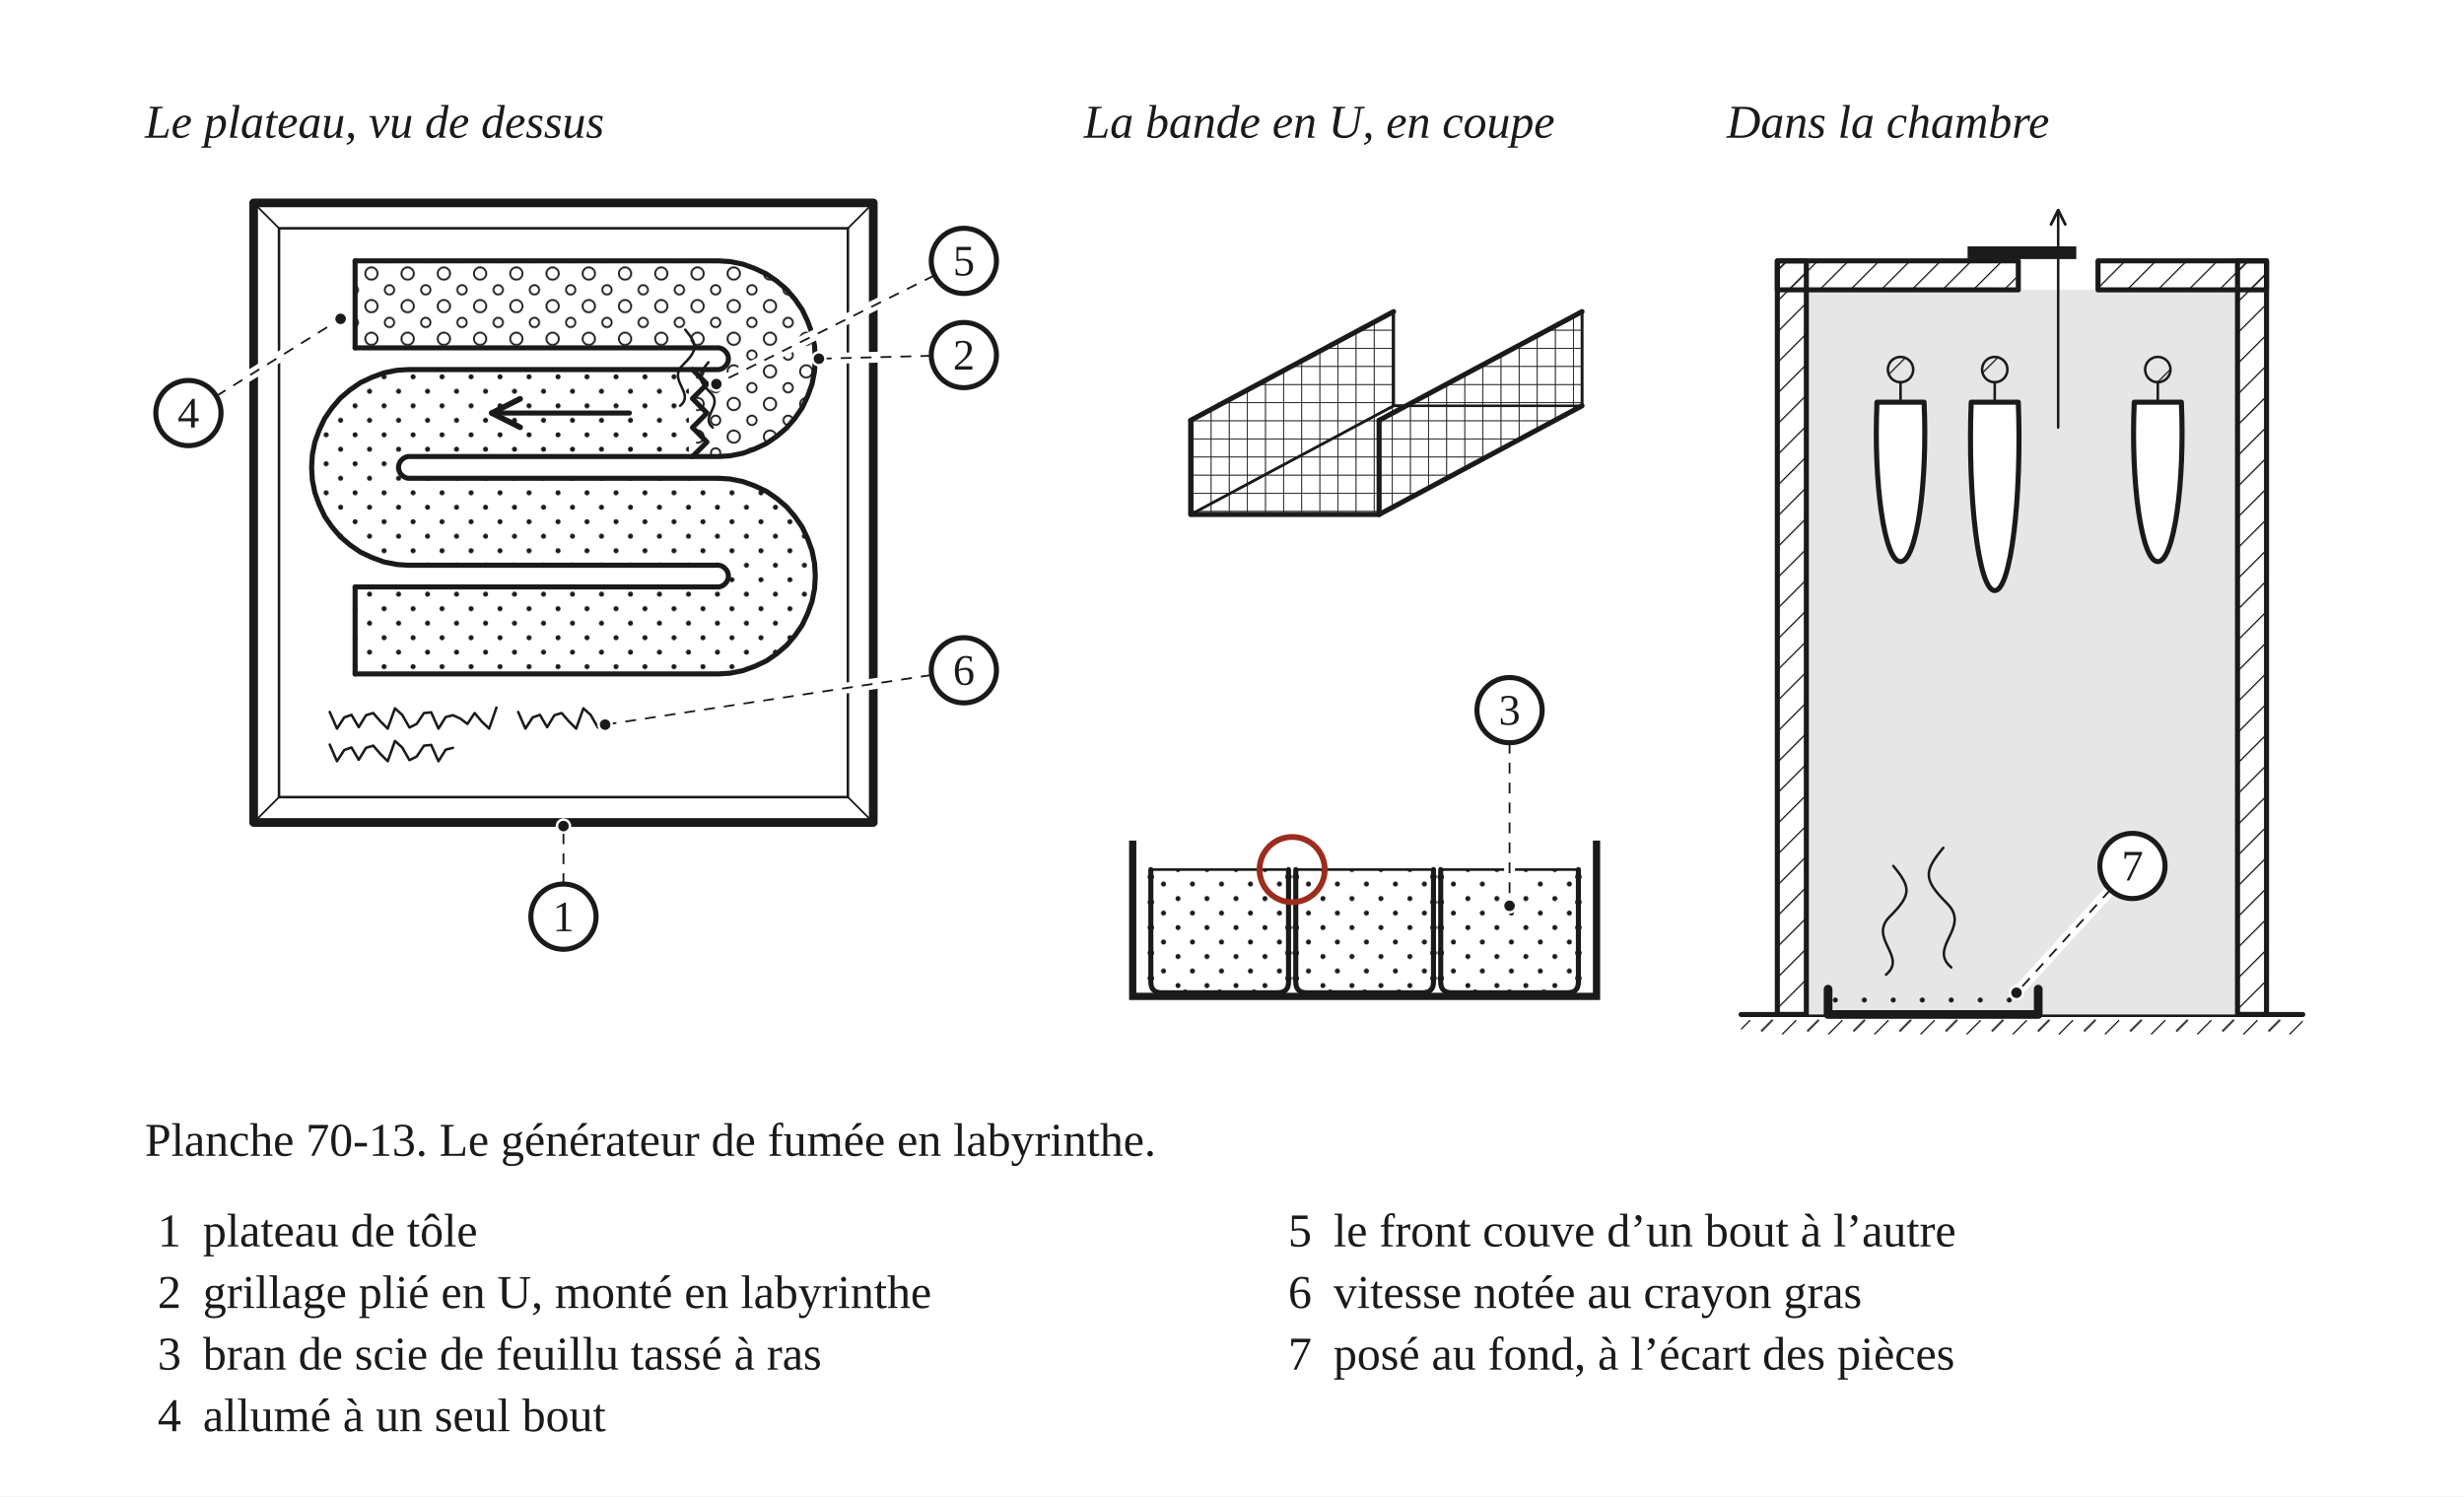
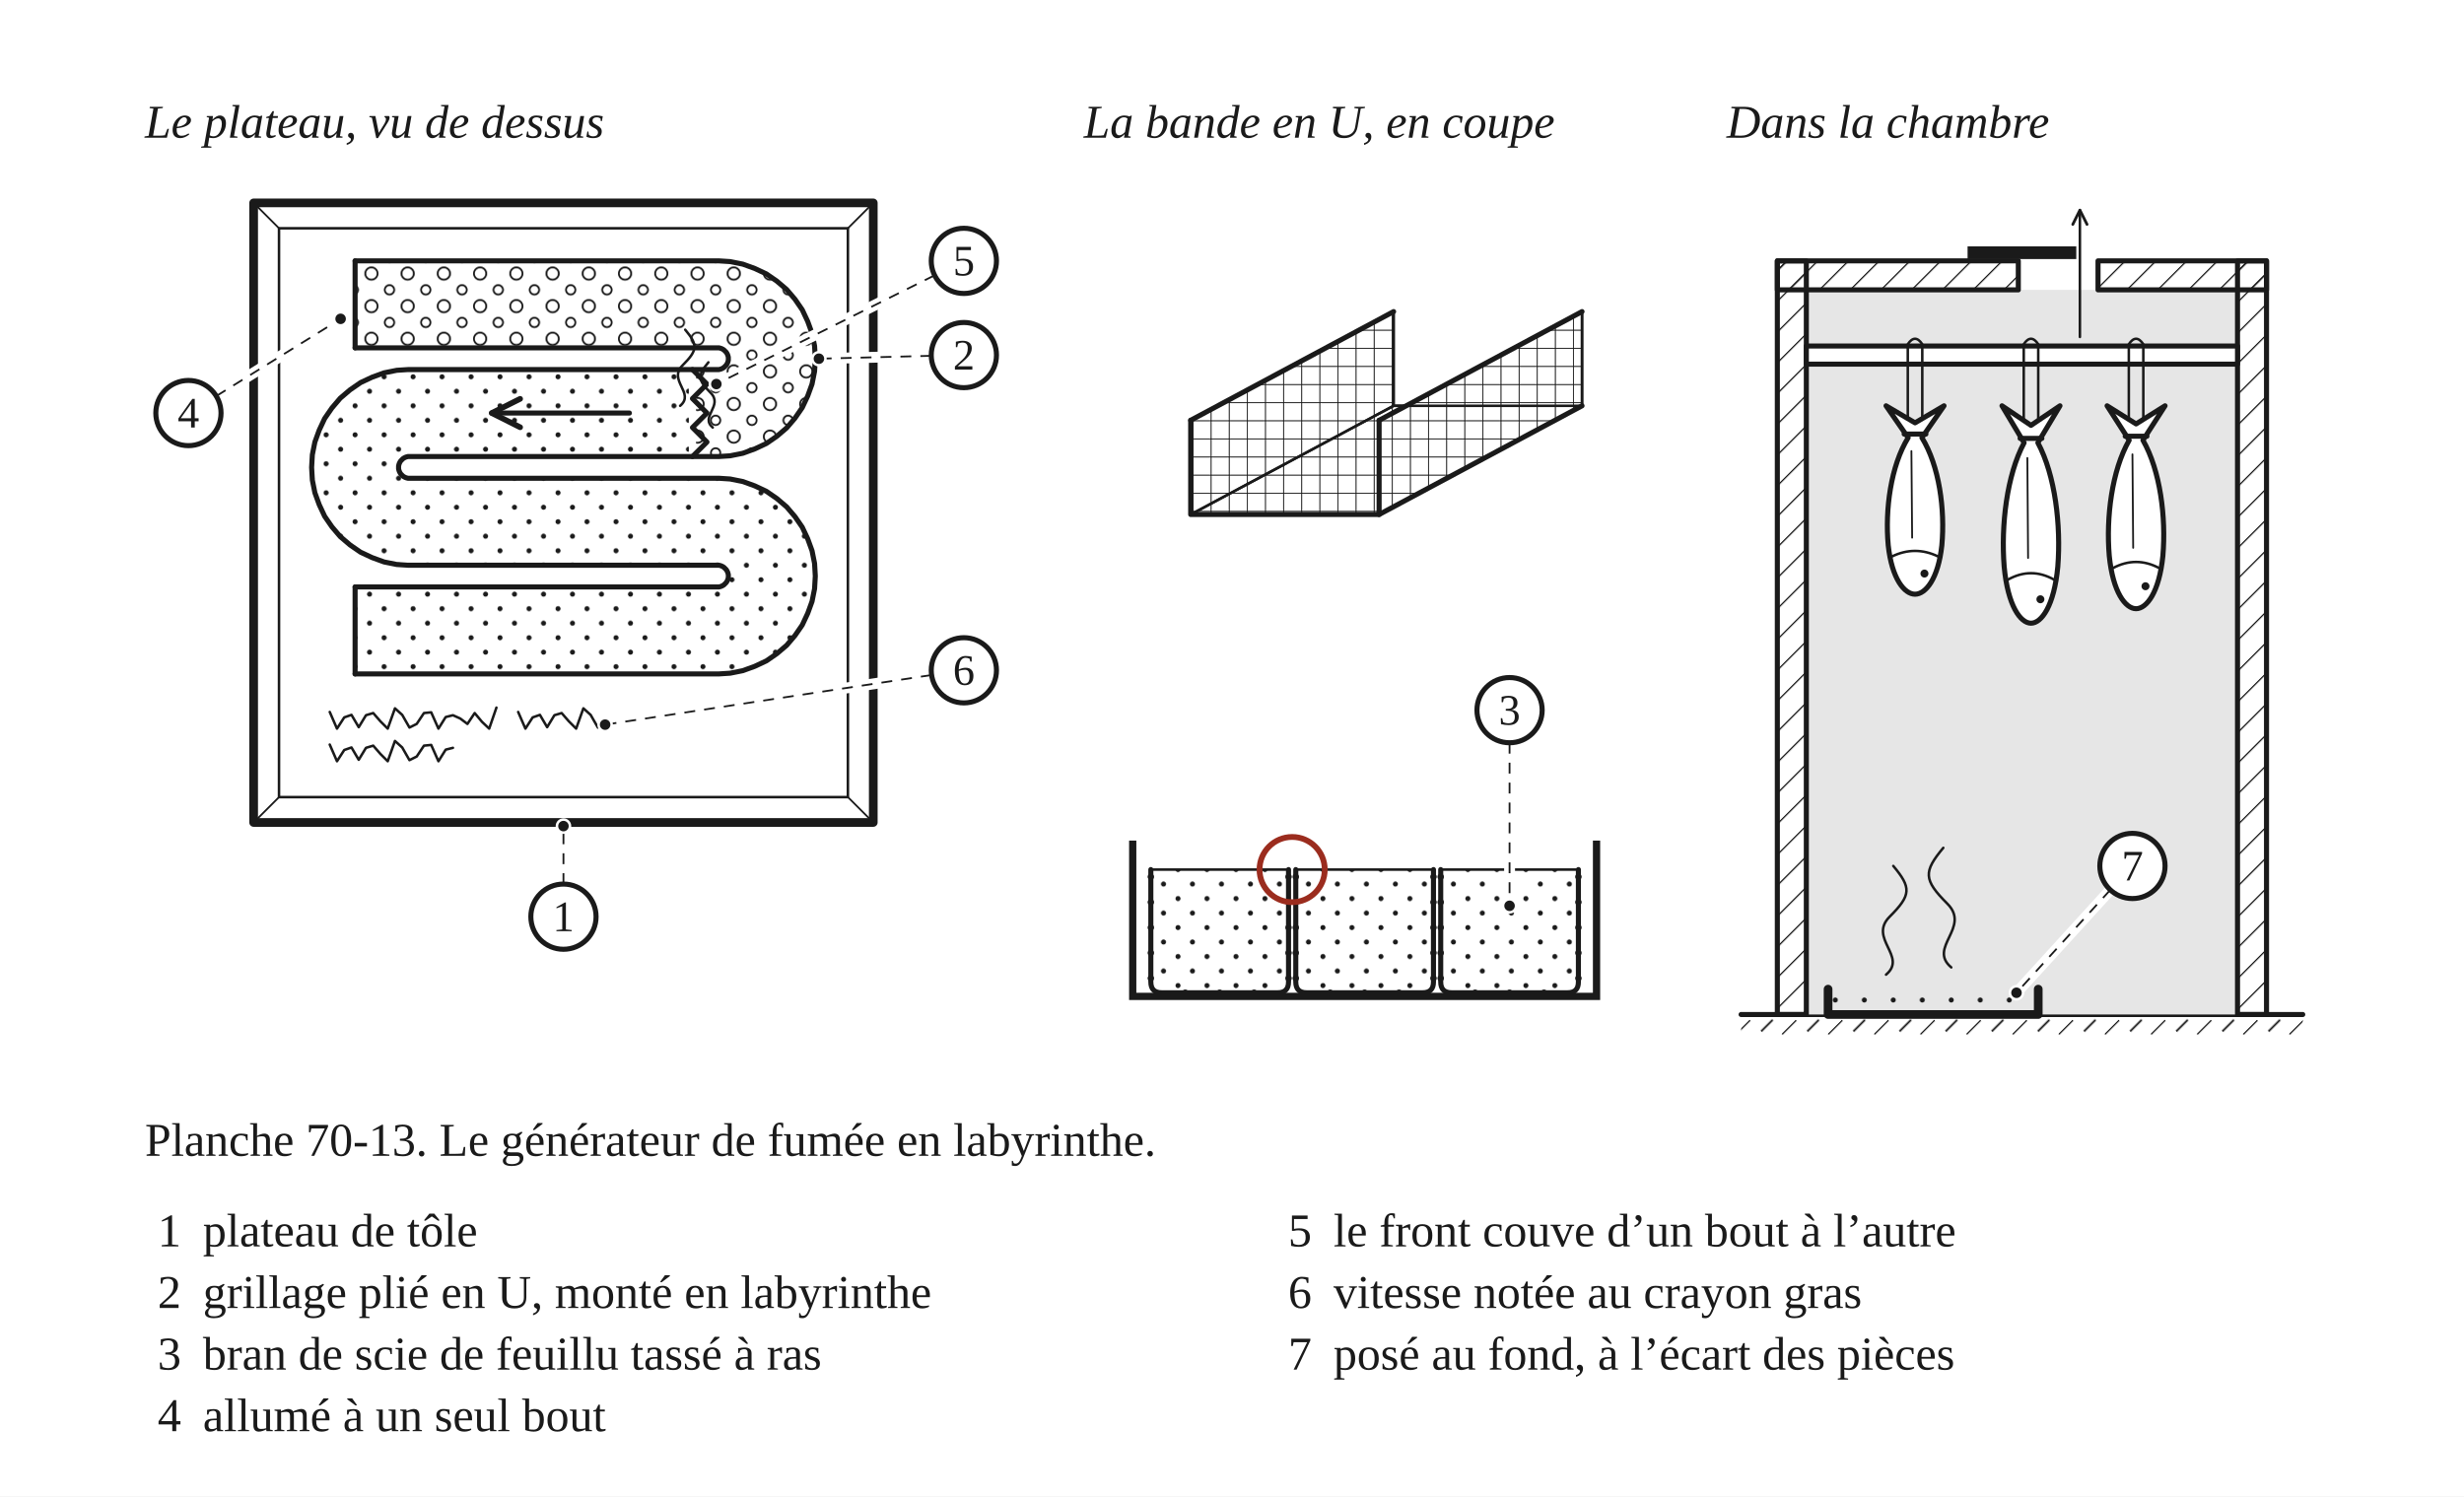
<svg xmlns="http://www.w3.org/2000/svg" width="680" height="413" viewBox="0 0 680 413" role="img">
  <defs>
    <pattern id="h-bois" width="6" height="6" patternUnits="userSpaceOnUse" patternTransform="rotate(45)">
      <line x1="0" y1="0" x2="0" y2="6" stroke="#1A1A1A" stroke-width="0.7" />
    </pattern>
    <pattern id="h-terre" width="9" height="9" patternUnits="userSpaceOnUse" patternTransform="rotate(45)">
      <line x1="0" y1="0" x2="0" y2="5.5" stroke="#1A1A1A" stroke-width="0.7" />
      <line x1="4.5" y1="4.5" x2="4.5" y2="9" stroke="#1A1A1A" stroke-width="0.5" />
    </pattern>
    <pattern id="h-gravier" width="10" height="9" patternUnits="userSpaceOnUse">
      <circle cx="2.5" cy="2.5" r="1.7" fill="none" stroke="#1A1A1A" stroke-width="0.5" />
      <circle cx="7.5" cy="7" r="1.3" fill="none" stroke="#1A1A1A" stroke-width="0.5" />
    </pattern>
    <pattern id="h-neige" width="8" height="8" patternUnits="userSpaceOnUse">
      <circle cx="2" cy="2" r="0.7" fill="#1A1A1A" stroke="none" />
      <circle cx="6" cy="6" r="0.7" fill="#1A1A1A" stroke="none" />
    </pattern>
    <pattern id="h-grillage" width="5" height="5" patternUnits="userSpaceOnUse">
      <line x1="0" y1="0" x2="5" y2="0" stroke="#1A1A1A" stroke-width="0.5" />
      <line x1="0" y1="0" x2="0" y2="5" stroke="#1A1A1A" stroke-width="0.5" />
    </pattern>
    <marker id="fl" viewBox="0 0 10 10" refX="9" refY="5" markerWidth="7" markerHeight="7" orient="auto-start-reverse">
      <path d="M1 1 L9 5 L1 9" fill="none" stroke="#1A1A1A" stroke-width="1.6" stroke-linecap="round" stroke-linejoin="round" />
    </marker>
  </defs>
  <rect x="0" y="0" width="680" height="413" fill="#FFFFFF" />
  <text x="40" y="38" font-family="Georgia, 'Times New Roman', serif" font-size="13" font-style="italic" fill="#1A1A1A">Le plateau, vu de dessus</text>
  <g transform="translate(40 46)" data-vue="plan">
    <rect x="30" y="10" width="171" height="171" fill="#FFFFFF" stroke="#1A1A1A" stroke-width="2.4" stroke-linejoin="round" stroke-linecap="round" />
    <rect x="37" y="17" width="157" height="157" fill="none" stroke="#1A1A1A" stroke-width="0.7" stroke-linejoin="round" stroke-linecap="round" />
    <path d="M30 10 L37 17" fill="none" stroke="#1A1A1A" stroke-width="0.5" stroke-linejoin="round" stroke-linecap="round" />
    <path d="M201 10 L194 17" fill="none" stroke="#1A1A1A" stroke-width="0.5" stroke-linejoin="round" stroke-linecap="round" />
    <path d="M30 181 L37 174" fill="none" stroke="#1A1A1A" stroke-width="0.5" stroke-linejoin="round" stroke-linecap="round" />
    <path d="M201 181 L194 174" fill="none" stroke="#1A1A1A" stroke-width="0.5" stroke-linejoin="round" stroke-linecap="round" />
    <path d="M150.1 56 L148.1 56 L146.1 56 L144.2 56 L142.2 56 L140.2 56 L138.2 56 L136.3 56 L134.3 56 L132.3 56 L130.3 56 L128.3 56 L126.4 56 L124.4 56 L122.4 56 L120.4 56 L118.5 56 L116.5 56 L114.5 56 L112.5 56 L110.6 56 L108.6 56 L106.6 56 L104.6 56 L102.7 56 L100.7 56 L98.7 56 L96.7 56 L94.7 56 L92.8 56 L90.8 56 L88.8 56 L86.8 56 L84.9 56 L82.9 56 L80.9 56 L78.9 56 L77 56 L75 56 L72.6 56 L69.5 56.2 L66 56.9 L62.7 58.1 L59.5 59.6 L56.6 61.6 L53.9 63.9 L51.6 66.6 L49.6 69.5 L48.1 72.7 L46.9 76 L46.2 79.5 L46 83 L46.2 86.5 L46.9 90 L48.1 93.3 L49.6 96.5 L51.6 99.4 L53.9 102.1 L56.6 104.4 L59.5 106.4 L62.7 107.9 L66 109.1 L69.5 109.8 L72.6 110 L75 110 L77 110 L78.9 110 L80.9 110 L82.9 110 L84.9 110 L86.8 110 L88.8 110 L90.8 110 L92.8 110 L94.7 110 L96.7 110 L98.7 110 L100.7 110 L102.7 110 L104.6 110 L106.6 110 L108.6 110 L110.6 110 L112.5 110 L114.5 110 L116.5 110 L118.5 110 L120.4 110 L122.4 110 L124.4 110 L126.4 110 L128.3 110 L130.3 110 L132.3 110 L134.3 110 L136.3 110 L138.2 110 L140.2 110 L142.2 110 L144.2 110 L146.1 110 L148.1 110 L150.1 110 L152.1 110 L154 110 L156 110 L157.6 110 L158.4 110 L158.8 110.1 L159.1 110.2 L159.5 110.4 L159.8 110.6 L160.1 110.9 L160.4 111.2 L160.6 111.5 L160.8 111.9 L160.9 112.2 L161 112.6 L161 113 L161 113.4 L160.9 113.8 L160.8 114.1 L160.6 114.5 L160.4 114.8 L160.1 115.1 L159.8 115.4 L159.5 115.6 L159.1 115.8 L158.8 115.9 L158.4 116 L157.6 116 L156 116 L154 116 L152 116 L150 116 L148 116 L146 116 L144 116 L142 116 L140 116 L138 116 L136 116 L134 116 L132 116 L130 116 L128 116 L126 116 L124 116 L122 116 L120 116 L118 116 L116 116 L114 116 L112 116 L110 116 L108 116 L106 116 L104 116 L102 116 L100 116 L98 116 L96 116 L94 116 L92 116 L90 116 L88 116 L86 116 L84 116 L82 116 L80 116 L78 116 L76 116 L74 116 L72 116 L70 116 L68 116 L66 116 L64 116 L62 116 L60 116 L58 116 L58 140 L60 140 L62 140 L64 140 L66 140 L68 140 L70 140 L72 140 L74 140 L76 140 L78 140 L80 140 L82 140 L84 140 L86 140 L88 140 L90 140 L92 140 L94 140 L96 140 L98 140 L100 140 L102 140 L104 140 L106 140 L108 140 L110 140 L112 140 L114 140 L116 140 L118 140 L120 140 L122 140 L124 140 L126 140 L128 140 L130 140 L132 140 L134 140 L136 140 L138 140 L140 140 L142 140 L144 140 L146 140 L148 140 L150 140 L152 140 L154 140 L156 140 L158.4 140 L161.5 139.8 L165 139.1 L168.3 137.9 L171.5 136.4 L174.4 134.4 L177.1 132.1 L179.4 129.4 L181.4 126.5 L182.9 123.3 L184.1 120 L184.8 116.5 L185 113 L184.8 109.5 L184.1 106 L182.9 102.7 L181.4 99.5 L179.4 96.6 L177.1 93.9 L174.4 91.6 L171.5 89.6 L168.3 88.1 L165 86.9 L161.5 86.2 L158.4 86 L156 86 L154 86 L152.1 86 L150.1 86 L148.1 86 L146.1 86 L144.2 86 L142.2 86 L140.2 86 L138.2 86 L136.3 86 L134.3 86 L132.3 86 L130.3 86 L128.3 86 L126.4 86 L124.4 86 L122.4 86 L120.4 86 L118.5 86 L116.5 86 L114.5 86 L112.5 86 L110.6 86 L108.6 86 L106.6 86 L104.6 86 L102.7 86 L100.7 86 L98.7 86 L96.7 86 L94.7 86 L92.8 86 L90.8 86 L88.8 86 L86.8 86 L84.9 86 L82.9 86 L80.9 86 L78.9 86 L77 86 L75 86 L73.4 86 L72.6 86 L72.2 85.9 L71.9 85.8 L71.5 85.6 L71.2 85.4 L70.9 85.1 L70.6 84.8 L70.4 84.5 L70.2 84.1 L70.1 83.8 L70 83.4 L70 83 L70 82.6 L70.1 82.2 L70.2 81.9 L70.4 81.5 L70.6 81.2 L70.9 80.9 L71.2 80.6 L71.5 80.4 L71.9 80.2 L72.2 80.1 L72.6 80 L73.4 80 L75 80 L77 80 L78.9 80 L80.9 80 L82.9 80 L84.9 80 L86.8 80 L88.8 80 L90.8 80 L92.8 80 L94.7 80 L96.7 80 L98.7 80 L100.7 80 L102.7 80 L104.6 80 L106.6 80 L108.6 80 L110.6 80 L112.5 80 L114.5 80 L116.5 80 L118.5 80 L120.4 80 L122.4 80 L124.4 80 L126.4 80 L128.3 80 L130.3 80 L132.3 80 L134.3 80 L136.3 80 L138.2 80 L140.2 80 L142.2 80 L144.2 80 L146.1 80 L148.1 80 L150.1 80 Z" fill="#FFFFFF" stroke="none" />
    <path d="M150.1 56 L148.1 56 L146.1 56 L144.2 56 L142.2 56 L140.2 56 L138.2 56 L136.3 56 L134.3 56 L132.3 56 L130.3 56 L128.3 56 L126.4 56 L124.4 56 L122.4 56 L120.4 56 L118.5 56 L116.5 56 L114.5 56 L112.5 56 L110.6 56 L108.6 56 L106.6 56 L104.6 56 L102.7 56 L100.7 56 L98.7 56 L96.7 56 L94.7 56 L92.8 56 L90.8 56 L88.8 56 L86.8 56 L84.9 56 L82.9 56 L80.9 56 L78.9 56 L77 56 L75 56 L72.6 56 L69.5 56.2 L66 56.9 L62.7 58.1 L59.5 59.6 L56.6 61.6 L53.9 63.9 L51.6 66.6 L49.6 69.5 L48.1 72.7 L46.9 76 L46.2 79.5 L46 83 L46.2 86.5 L46.9 90 L48.1 93.3 L49.6 96.5 L51.6 99.4 L53.9 102.1 L56.6 104.4 L59.5 106.4 L62.7 107.9 L66 109.1 L69.5 109.8 L72.6 110 L75 110 L77 110 L78.9 110 L80.9 110 L82.9 110 L84.9 110 L86.8 110 L88.8 110 L90.8 110 L92.8 110 L94.7 110 L96.7 110 L98.7 110 L100.7 110 L102.7 110 L104.6 110 L106.6 110 L108.6 110 L110.6 110 L112.5 110 L114.5 110 L116.5 110 L118.5 110 L120.4 110 L122.4 110 L124.4 110 L126.4 110 L128.3 110 L130.3 110 L132.3 110 L134.3 110 L136.3 110 L138.2 110 L140.2 110 L142.2 110 L144.2 110 L146.1 110 L148.1 110 L150.1 110 L152.1 110 L154 110 L156 110 L157.6 110 L158.4 110 L158.8 110.1 L159.1 110.2 L159.5 110.4 L159.8 110.6 L160.1 110.9 L160.4 111.2 L160.6 111.5 L160.8 111.9 L160.9 112.2 L161 112.6 L161 113 L161 113.4 L160.9 113.8 L160.8 114.1 L160.6 114.5 L160.4 114.8 L160.1 115.1 L159.8 115.4 L159.5 115.6 L159.1 115.8 L158.8 115.9 L158.4 116 L157.6 116 L156 116 L154 116 L152 116 L150 116 L148 116 L146 116 L144 116 L142 116 L140 116 L138 116 L136 116 L134 116 L132 116 L130 116 L128 116 L126 116 L124 116 L122 116 L120 116 L118 116 L116 116 L114 116 L112 116 L110 116 L108 116 L106 116 L104 116 L102 116 L100 116 L98 116 L96 116 L94 116 L92 116 L90 116 L88 116 L86 116 L84 116 L82 116 L80 116 L78 116 L76 116 L74 116 L72 116 L70 116 L68 116 L66 116 L64 116 L62 116 L60 116 L58 116 L58 140 L60 140 L62 140 L64 140 L66 140 L68 140 L70 140 L72 140 L74 140 L76 140 L78 140 L80 140 L82 140 L84 140 L86 140 L88 140 L90 140 L92 140 L94 140 L96 140 L98 140 L100 140 L102 140 L104 140 L106 140 L108 140 L110 140 L112 140 L114 140 L116 140 L118 140 L120 140 L122 140 L124 140 L126 140 L128 140 L130 140 L132 140 L134 140 L136 140 L138 140 L140 140 L142 140 L144 140 L146 140 L148 140 L150 140 L152 140 L154 140 L156 140 L158.4 140 L161.5 139.8 L165 139.1 L168.3 137.9 L171.5 136.4 L174.4 134.4 L177.1 132.1 L179.4 129.4 L181.4 126.5 L182.9 123.3 L184.1 120 L184.8 116.5 L185 113 L184.8 109.5 L184.1 106 L182.9 102.7 L181.4 99.5 L179.4 96.6 L177.1 93.9 L174.4 91.6 L171.5 89.6 L168.3 88.1 L165 86.9 L161.5 86.2 L158.4 86 L156 86 L154 86 L152.1 86 L150.1 86 L148.1 86 L146.1 86 L144.2 86 L142.2 86 L140.2 86 L138.2 86 L136.3 86 L134.3 86 L132.3 86 L130.3 86 L128.3 86 L126.4 86 L124.4 86 L122.4 86 L120.4 86 L118.5 86 L116.5 86 L114.5 86 L112.5 86 L110.6 86 L108.6 86 L106.6 86 L104.6 86 L102.7 86 L100.7 86 L98.7 86 L96.7 86 L94.7 86 L92.8 86 L90.8 86 L88.8 86 L86.8 86 L84.9 86 L82.9 86 L80.9 86 L78.9 86 L77 86 L75 86 L73.4 86 L72.6 86 L72.2 85.9 L71.9 85.8 L71.5 85.6 L71.2 85.4 L70.9 85.1 L70.6 84.8 L70.4 84.5 L70.2 84.1 L70.1 83.8 L70 83.4 L70 83 L70 82.6 L70.1 82.2 L70.2 81.9 L70.4 81.5 L70.6 81.2 L70.9 80.9 L71.2 80.6 L71.5 80.4 L71.9 80.2 L72.2 80.1 L72.6 80 L73.4 80 L75 80 L77 80 L78.9 80 L80.9 80 L82.9 80 L84.9 80 L86.8 80 L88.8 80 L90.8 80 L92.8 80 L94.7 80 L96.7 80 L98.7 80 L100.7 80 L102.7 80 L104.6 80 L106.6 80 L108.6 80 L110.6 80 L112.5 80 L114.5 80 L116.5 80 L118.5 80 L120.4 80 L122.4 80 L124.4 80 L126.4 80 L128.3 80 L130.3 80 L132.3 80 L134.3 80 L136.3 80 L138.2 80 L140.2 80 L142.2 80 L144.2 80 L146.1 80 L148.1 80 L150.1 80 Z" fill="url(#h-neige)" stroke="none" />
    <path d="M58 50 L60 50 L62 50 L64 50 L66 50 L68 50 L70 50 L72 50 L74 50 L76 50 L78 50 L80 50 L82 50 L84 50 L86 50 L88 50 L90 50 L92 50 L94 50 L96 50 L98 50 L100 50 L102 50 L104 50 L106 50 L108 50 L110 50 L112 50 L114 50 L116 50 L118 50 L120 50 L122 50 L124 50 L126 50 L128 50 L130 50 L132 50 L134 50 L136 50 L138 50 L140 50 L142 50 L144 50 L146 50 L148 50 L150 50 L152 50 L154 50 L156 50 L157.6 50 L158.4 50 L158.8 50.1 L159.1 50.2 L159.5 50.4 L159.8 50.6 L160.1 50.9 L160.4 51.2 L160.6 51.5 L160.8 51.9 L160.9 52.2 L161 52.6 L161 53 L161 53.4 L160.9 53.8 L160.8 54.1 L160.6 54.5 L160.4 54.8 L160.1 55.1 L159.8 55.4 L159.5 55.6 L159.1 55.8 L158.8 55.9 L158.4 56 L157.6 56 L156 56 L154 56 L152.1 56 L152.1 80 L154 80 L156 80 L158.4 80 L161.5 79.8 L165 79.1 L168.3 77.9 L171.5 76.4 L174.4 74.4 L177.1 72.1 L179.4 69.4 L181.4 66.5 L182.9 63.3 L184.1 60 L184.8 56.5 L185 53 L184.8 49.5 L184.1 46 L182.9 42.7 L181.4 39.5 L179.4 36.6 L177.1 33.9 L174.4 31.6 L171.5 29.6 L168.3 28.1 L165 26.9 L161.5 26.2 L158.4 26 L156 26 L154 26 L152 26 L150 26 L148 26 L146 26 L144 26 L142 26 L140 26 L138 26 L136 26 L134 26 L132 26 L130 26 L128 26 L126 26 L124 26 L122 26 L120 26 L118 26 L116 26 L114 26 L112 26 L110 26 L108 26 L106 26 L104 26 L102 26 L100 26 L98 26 L96 26 L94 26 L92 26 L90 26 L88 26 L86 26 L84 26 L82 26 L80 26 L78 26 L76 26 L74 26 L72 26 L70 26 L68 26 L66 26 L64 26 L62 26 L60 26 L58 26 Z" fill="#FFFFFF" stroke="none" />
    <path d="M58 50 L60 50 L62 50 L64 50 L66 50 L68 50 L70 50 L72 50 L74 50 L76 50 L78 50 L80 50 L82 50 L84 50 L86 50 L88 50 L90 50 L92 50 L94 50 L96 50 L98 50 L100 50 L102 50 L104 50 L106 50 L108 50 L110 50 L112 50 L114 50 L116 50 L118 50 L120 50 L122 50 L124 50 L126 50 L128 50 L130 50 L132 50 L134 50 L136 50 L138 50 L140 50 L142 50 L144 50 L146 50 L148 50 L150 50 L152 50 L154 50 L156 50 L157.6 50 L158.4 50 L158.8 50.1 L159.1 50.2 L159.5 50.4 L159.8 50.6 L160.1 50.9 L160.4 51.2 L160.6 51.5 L160.8 51.9 L160.9 52.2 L161 52.6 L161 53 L161 53.4 L160.9 53.8 L160.8 54.1 L160.6 54.5 L160.4 54.8 L160.1 55.1 L159.8 55.4 L159.5 55.6 L159.1 55.8 L158.8 55.9 L158.4 56 L157.6 56 L156 56 L154 56 L152.1 56 L152.1 80 L154 80 L156 80 L158.4 80 L161.5 79.8 L165 79.1 L168.3 77.9 L171.5 76.4 L174.4 74.4 L177.1 72.1 L179.4 69.4 L181.4 66.5 L182.9 63.3 L184.1 60 L184.8 56.5 L185 53 L184.8 49.5 L184.1 46 L182.9 42.7 L181.4 39.5 L179.4 36.6 L177.1 33.9 L174.4 31.6 L171.5 29.6 L168.3 28.1 L165 26.9 L161.5 26.2 L158.4 26 L156 26 L154 26 L152 26 L150 26 L148 26 L146 26 L144 26 L142 26 L140 26 L138 26 L136 26 L134 26 L132 26 L130 26 L128 26 L126 26 L124 26 L122 26 L120 26 L118 26 L116 26 L114 26 L112 26 L110 26 L108 26 L106 26 L104 26 L102 26 L100 26 L98 26 L96 26 L94 26 L92 26 L90 26 L88 26 L86 26 L84 26 L82 26 L80 26 L78 26 L76 26 L74 26 L72 26 L70 26 L68 26 L66 26 L64 26 L62 26 L60 26 L58 26 Z" fill="url(#h-gravier)" stroke="none" />
    <path d="M58 50 L60 50 L62 50 L64 50 L66 50 L68 50 L70 50 L72 50 L74 50 L76 50 L78 50 L80 50 L82 50 L84 50 L86 50 L88 50 L90 50 L92 50 L94 50 L96 50 L98 50 L100 50 L102 50 L104 50 L106 50 L108 50 L110 50 L112 50 L114 50 L116 50 L118 50 L120 50 L122 50 L124 50 L126 50 L128 50 L130 50 L132 50 L134 50 L136 50 L138 50 L140 50 L142 50 L144 50 L146 50 L148 50 L150 50 L152 50 L154 50 L156 50 L157.6 50 L158.4 50 L158.8 50.1 L159.1 50.2 L159.5 50.4 L159.8 50.6 L160.1 50.9 L160.4 51.2 L160.6 51.5 L160.8 51.9 L160.9 52.2 L161 52.6 L161 53 L161 53.4 L160.9 53.8 L160.8 54.1 L160.6 54.5 L160.4 54.8 L160.1 55.1 L159.8 55.4 L159.5 55.6 L159.1 55.8 L158.8 55.9 L158.4 56 L157.6 56 L156 56 L154 56 L152.1 56 L150.1 56 L148.1 56 L146.1 56 L144.2 56 L142.2 56 L140.2 56 L138.2 56 L136.3 56 L134.3 56 L132.3 56 L130.3 56 L128.3 56 L126.4 56 L124.4 56 L122.4 56 L120.4 56 L118.5 56 L116.5 56 L114.5 56 L112.5 56 L110.6 56 L108.6 56 L106.6 56 L104.6 56 L102.7 56 L100.7 56 L98.7 56 L96.7 56 L94.7 56 L92.8 56 L90.8 56 L88.8 56 L86.8 56 L84.9 56 L82.9 56 L80.9 56 L78.9 56 L77 56 L75 56 L72.6 56 L69.5 56.2 L66 56.9 L62.7 58.1 L59.5 59.6 L56.6 61.6 L53.9 63.9 L51.6 66.6 L49.6 69.5 L48.1 72.7 L46.9 76 L46.2 79.5 L46 83 L46.2 86.5 L46.9 90 L48.1 93.3 L49.6 96.5 L51.6 99.4 L53.9 102.1 L56.6 104.4 L59.5 106.4 L62.7 107.9 L66 109.1 L69.5 109.8 L72.6 110 L75 110 L77 110 L78.9 110 L80.9 110 L82.9 110 L84.9 110 L86.8 110 L88.8 110 L90.8 110 L92.8 110 L94.7 110 L96.7 110 L98.7 110 L100.7 110 L102.7 110 L104.6 110 L106.6 110 L108.6 110 L110.6 110 L112.5 110 L114.5 110 L116.5 110 L118.5 110 L120.4 110 L122.4 110 L124.4 110 L126.4 110 L128.3 110 L130.3 110 L132.3 110 L134.3 110 L136.3 110 L138.2 110 L140.2 110 L142.2 110 L144.2 110 L146.1 110 L148.1 110 L150.1 110 L152.1 110 L154 110 L156 110 L157.6 110 L158.4 110 L158.8 110.1 L159.1 110.2 L159.5 110.4 L159.8 110.6 L160.1 110.9 L160.4 111.2 L160.6 111.5 L160.8 111.9 L160.9 112.2 L161 112.6 L161 113 L161 113.4 L160.9 113.8 L160.8 114.1 L160.6 114.5 L160.4 114.8 L160.1 115.1 L159.8 115.4 L159.5 115.6 L159.1 115.8 L158.8 115.9 L158.4 116 L157.6 116 L156 116 L154 116 L152 116 L150 116 L148 116 L146 116 L144 116 L142 116 L140 116 L138 116 L136 116 L134 116 L132 116 L130 116 L128 116 L126 116 L124 116 L122 116 L120 116 L118 116 L116 116 L114 116 L112 116 L110 116 L108 116 L106 116 L104 116 L102 116 L100 116 L98 116 L96 116 L94 116 L92 116 L90 116 L88 116 L86 116 L84 116 L82 116 L80 116 L78 116 L76 116 L74 116 L72 116 L70 116 L68 116 L66 116 L64 116 L62 116 L60 116 L58 116" fill="none" stroke="#1A1A1A" stroke-width="1.4" stroke-linejoin="round" stroke-linecap="round" />
    <path d="M58 26 L60 26 L62 26 L64 26 L66 26 L68 26 L70 26 L72 26 L74 26 L76 26 L78 26 L80 26 L82 26 L84 26 L86 26 L88 26 L90 26 L92 26 L94 26 L96 26 L98 26 L100 26 L102 26 L104 26 L106 26 L108 26 L110 26 L112 26 L114 26 L116 26 L118 26 L120 26 L122 26 L124 26 L126 26 L128 26 L130 26 L132 26 L134 26 L136 26 L138 26 L140 26 L142 26 L144 26 L146 26 L148 26 L150 26 L152 26 L154 26 L156 26 L158.4 26 L161.5 26.2 L165 26.9 L168.3 28.1 L171.5 29.6 L174.4 31.6 L177.1 33.9 L179.4 36.6 L181.4 39.5 L182.9 42.7 L184.1 46 L184.8 49.5 L185 53 L184.8 56.5 L184.1 60 L182.9 63.3 L181.4 66.5 L179.4 69.4 L177.1 72.1 L174.4 74.4 L171.5 76.4 L168.3 77.9 L165 79.1 L161.5 79.8 L158.4 80 L156 80 L154 80 L152.1 80 L150.1 80 L148.1 80 L146.1 80 L144.2 80 L142.2 80 L140.2 80 L138.2 80 L136.3 80 L134.3 80 L132.3 80 L130.3 80 L128.3 80 L126.4 80 L124.4 80 L122.4 80 L120.4 80 L118.5 80 L116.5 80 L114.5 80 L112.5 80 L110.6 80 L108.6 80 L106.6 80 L104.6 80 L102.7 80 L100.7 80 L98.7 80 L96.7 80 L94.7 80 L92.8 80 L90.8 80 L88.8 80 L86.8 80 L84.9 80 L82.9 80 L80.9 80 L78.9 80 L77 80 L75 80 L73.4 80 L72.6 80 L72.2 80.1 L71.9 80.2 L71.5 80.4 L71.2 80.6 L70.9 80.9 L70.6 81.2 L70.4 81.5 L70.2 81.9 L70.1 82.2 L70 82.6 L70 83 L70 83.4 L70.1 83.8 L70.2 84.1 L70.4 84.5 L70.6 84.8 L70.9 85.1 L71.2 85.4 L71.5 85.6 L71.9 85.8 L72.2 85.9 L72.6 86 L73.4 86 L75 86 L77 86 L78.9 86 L80.9 86 L82.9 86 L84.9 86 L86.8 86 L88.8 86 L90.8 86 L92.8 86 L94.7 86 L96.7 86 L98.7 86 L100.7 86 L102.7 86 L104.6 86 L106.6 86 L108.6 86 L110.6 86 L112.5 86 L114.5 86 L116.5 86 L118.5 86 L120.4 86 L122.4 86 L124.4 86 L126.4 86 L128.3 86 L130.3 86 L132.3 86 L134.3 86 L136.3 86 L138.2 86 L140.2 86 L142.2 86 L144.2 86 L146.1 86 L148.1 86 L150.1 86 L152.1 86 L154 86 L156 86 L158.4 86 L161.5 86.2 L165 86.9 L168.3 88.1 L171.5 89.6 L174.4 91.6 L177.1 93.9 L179.4 96.6 L181.4 99.5 L182.9 102.7 L184.1 106 L184.8 109.5 L185 113 L184.8 116.5 L184.1 120 L182.9 123.3 L181.4 126.5 L179.4 129.4 L177.1 132.1 L174.4 134.4 L171.5 136.4 L168.3 137.9 L165 139.1 L161.5 139.8 L158.4 140 L156 140 L154 140 L152 140 L150 140 L148 140 L146 140 L144 140 L142 140 L140 140 L138 140 L136 140 L134 140 L132 140 L130 140 L128 140 L126 140 L124 140 L122 140 L120 140 L118 140 L116 140 L114 140 L112 140 L110 140 L108 140 L106 140 L104 140 L102 140 L100 140 L98 140 L96 140 L94 140 L92 140 L90 140 L88 140 L86 140 L84 140 L82 140 L80 140 L78 140 L76 140 L74 140 L72 140 L70 140 L68 140 L66 140 L64 140 L62 140 L60 140 L58 140" fill="none" stroke="#1A1A1A" stroke-width="1.4" stroke-linejoin="round" stroke-linecap="round" />
    <path d="M58 50 L58 26" fill="none" stroke="#1A1A1A" stroke-width="1.4" stroke-linejoin="round" stroke-linecap="round" />
    <path d="M58 116 L58 140" fill="none" stroke="#1A1A1A" stroke-width="1.4" stroke-linejoin="round" stroke-linecap="round" />
    <path d="M151.1 56 L155.1 60 L151.1 64 L155.1 68 L151.1 72 L155.1 76 L151.1 80" fill="none" stroke="#1A1A1A" stroke-width="1.4" stroke-linejoin="round" stroke-linecap="round" />
    <path d="M147.7 66 C151.9 62.5 144.2 59 148.4 54.8 S152.6 49.2 149.1 45" fill="none" stroke="#1A1A1A" stroke-width="0.7" stroke-linejoin="round" stroke-linecap="round" />
    <path d="M156.7 72 C153.1 69 159.7 66 156.1 62.4 S152.5 57.6 155.5 54" fill="none" stroke="#1A1A1A" stroke-width="0.7" stroke-linejoin="round" stroke-linecap="round" />
    <path d="M133.7 68 L95.7 68" fill="none" stroke="#1A1A1A" stroke-width="1.4" stroke-linejoin="round" stroke-linecap="round" marker-end="url(#fl)" />
    <path d="M51 150.5 L53 155.1 L55 152 L57 151.3 L59 154.7 L61 151.4 L63 150.8 L65 153.1 L67 155.1 L69 149.5 L71 151.3 L73 154.8 L75 153.8 L77 150.8 L79 150.6 L81 155.1 L83 151.9 L85 151.4 L87 152.3 L89 153.8 L91 150.8 L93 153.2 L95 155.1 L97 149.3" fill="none" stroke="#1A1A1A" stroke-width="0.7" stroke-linejoin="round" stroke-linecap="round" />
    <path d="M103 150.5 L105 155.1 L107 152 L109 151.3 L111 154.7 L113 151.4 L115 150.8 L117 153.1 L119 155.1 L121 149.5 L123 151.3 L125 154.8" fill="none" stroke="#1A1A1A" stroke-width="0.7" stroke-linejoin="round" stroke-linecap="round" />
    <path d="M51 159.5 L53 164.1 L55 161 L57 160.3 L59 163.7 L61 160.4 L63 159.8 L65 162.1 L67 164.1 L69 158.5 L71 160.3 L73 163.8 L75 162.8 L77 159.8 L79 159.6 L81 164.1 L83 160.9 L85 160.4" fill="none" stroke="#1A1A1A" stroke-width="0.7" stroke-linejoin="round" stroke-linecap="round" />
  </g>
  <text x="299.1" y="38" font-family="Georgia, 'Times New Roman', serif" font-size="13" font-style="italic" fill="#1A1A1A">La bande en U, en coupe</text>
  <g transform="translate(299.1 46)" data-vue="coupe">
    <path d="M29.5 70 L85.5 40 L85.5 66 L29.5 96 Z" fill="url(#h-grillage)" stroke="#1A1A1A" stroke-width="0.7" stroke-linejoin="round" />
    <path d="M29.5 96 L85.5 66 L137.5 66 L81.5 96 Z" fill="url(#h-grillage)" stroke="#1A1A1A" stroke-width="0.7" stroke-linejoin="round" />
    <path d="M81.5 96 L137.5 66 L137.5 40 L81.5 70 Z" fill="#FFFFFF" stroke="none" />
    <path d="M81.5 96 L137.5 66 L137.5 40 L81.5 70 Z" fill="url(#h-grillage)" stroke="#1A1A1A" stroke-width="0.7" stroke-linejoin="round" />
    <path d="M29.5 70 L29.5 96 L81.5 96 L81.5 70" fill="none" stroke="#1A1A1A" stroke-width="1.4" stroke-linejoin="round" stroke-linecap="round" />
    <path d="M85.5 40 L85.5 66 L137.5 66 L137.5 40" fill="none" stroke="#1A1A1A" stroke-width="0.7" stroke-linejoin="round" stroke-linecap="round" />
    <path d="M29.5 70 L85.5 40" fill="none" stroke="#1A1A1A" stroke-width="1.4" stroke-linejoin="round" stroke-linecap="round" />
    <path d="M81.5 70 L137.5 40" fill="none" stroke="#1A1A1A" stroke-width="1.4" stroke-linejoin="round" stroke-linecap="round" />
    <path d="M81.5 96 L137.5 66" fill="none" stroke="#1A1A1A" stroke-width="1.4" stroke-linejoin="round" stroke-linecap="round" />
    <path d="M12.5 186 L12.5 230 L142.5 230 L142.5 186 L140.5 186 L140.5 228 L14.5 228 L14.5 186 Z" fill="#1A1A1A" stroke="none" />
    <path d="M18.5 194 L18.5 225 Q18.5 228 21.5 228 L53.5 228 Q56.5 228 56.5 225 L56.5 194 Z" fill="#FFFFFF" stroke="none" />
    <path d="M18.5 194 L18.5 225 Q18.5 228 21.5 228 L53.5 228 Q56.5 228 56.5 225 L56.5 194 Z" fill="url(#h-neige)" stroke="none" />
    <path d="M18.5 194 L18.5 225 Q18.5 228 21.5 228 L53.5 228 Q56.5 228 56.5 225 L56.5 194" fill="none" stroke="#1A1A1A" stroke-width="1.4" stroke-linejoin="round" stroke-linecap="round" />
    <circle cx="18.5" cy="196" r="0.9" fill="#1A1A1A" stroke="none" />
    <circle cx="56.5" cy="196" r="0.9" fill="#1A1A1A" stroke="none" />
    <circle cx="18.5" cy="203" r="0.9" fill="#1A1A1A" stroke="none" />
    <circle cx="56.5" cy="203" r="0.9" fill="#1A1A1A" stroke="none" />
    <circle cx="18.5" cy="210" r="0.9" fill="#1A1A1A" stroke="none" />
    <circle cx="56.5" cy="210" r="0.9" fill="#1A1A1A" stroke="none" />
    <circle cx="18.5" cy="217" r="0.9" fill="#1A1A1A" stroke="none" />
    <circle cx="56.5" cy="217" r="0.9" fill="#1A1A1A" stroke="none" />
    <circle cx="18.5" cy="224" r="0.9" fill="#1A1A1A" stroke="none" />
    <circle cx="56.5" cy="224" r="0.9" fill="#1A1A1A" stroke="none" />
    <circle cx="28" cy="228" r="0.9" fill="#1A1A1A" stroke="none" />
    <circle cx="37.5" cy="228" r="0.9" fill="#1A1A1A" stroke="none" />
    <circle cx="47" cy="228" r="0.9" fill="#1A1A1A" stroke="none" />
    <line x1="18.5" y1="194" x2="56.5" y2="194" fill="none" stroke="#1A1A1A" stroke-width="0.7" stroke-linejoin="round" stroke-linecap="round" />
    <path d="M58.5 194 L58.5 225 Q58.5 228 61.5 228 L93.5 228 Q96.5 228 96.5 225 L96.5 194 Z" fill="#FFFFFF" stroke="none" />
    <path d="M58.5 194 L58.5 225 Q58.5 228 61.5 228 L93.5 228 Q96.5 228 96.5 225 L96.5 194 Z" fill="url(#h-neige)" stroke="none" />
    <path d="M58.5 194 L58.5 225 Q58.5 228 61.5 228 L93.5 228 Q96.5 228 96.5 225 L96.5 194" fill="none" stroke="#1A1A1A" stroke-width="1.4" stroke-linejoin="round" stroke-linecap="round" />
    <circle cx="58.5" cy="196" r="0.9" fill="#1A1A1A" stroke="none" />
    <circle cx="96.5" cy="196" r="0.9" fill="#1A1A1A" stroke="none" />
    <circle cx="58.5" cy="203" r="0.9" fill="#1A1A1A" stroke="none" />
    <circle cx="96.5" cy="203" r="0.9" fill="#1A1A1A" stroke="none" />
    <circle cx="58.5" cy="210" r="0.9" fill="#1A1A1A" stroke="none" />
    <circle cx="96.5" cy="210" r="0.9" fill="#1A1A1A" stroke="none" />
    <circle cx="58.5" cy="217" r="0.9" fill="#1A1A1A" stroke="none" />
    <circle cx="96.5" cy="217" r="0.9" fill="#1A1A1A" stroke="none" />
    <circle cx="58.5" cy="224" r="0.9" fill="#1A1A1A" stroke="none" />
    <circle cx="96.5" cy="224" r="0.9" fill="#1A1A1A" stroke="none" />
    <circle cx="68" cy="228" r="0.9" fill="#1A1A1A" stroke="none" />
    <circle cx="77.5" cy="228" r="0.9" fill="#1A1A1A" stroke="none" />
    <circle cx="87" cy="228" r="0.9" fill="#1A1A1A" stroke="none" />
    <line x1="58.5" y1="194" x2="96.5" y2="194" fill="none" stroke="#1A1A1A" stroke-width="0.7" stroke-linejoin="round" stroke-linecap="round" />
    <path d="M98.5 194 L98.5 225 Q98.5 228 101.5 228 L133.5 228 Q136.5 228 136.5 225 L136.5 194 Z" fill="#FFFFFF" stroke="none" />
    <path d="M98.5 194 L98.5 225 Q98.5 228 101.5 228 L133.5 228 Q136.5 228 136.5 225 L136.5 194 Z" fill="url(#h-neige)" stroke="none" />
    <path d="M98.5 194 L98.5 225 Q98.5 228 101.5 228 L133.5 228 Q136.5 228 136.5 225 L136.5 194" fill="none" stroke="#1A1A1A" stroke-width="1.4" stroke-linejoin="round" stroke-linecap="round" />
    <circle cx="98.5" cy="196" r="0.9" fill="#1A1A1A" stroke="none" />
    <circle cx="136.5" cy="196" r="0.9" fill="#1A1A1A" stroke="none" />
    <circle cx="98.5" cy="203" r="0.9" fill="#1A1A1A" stroke="none" />
    <circle cx="136.5" cy="203" r="0.9" fill="#1A1A1A" stroke="none" />
    <circle cx="98.5" cy="210" r="0.9" fill="#1A1A1A" stroke="none" />
    <circle cx="136.5" cy="210" r="0.9" fill="#1A1A1A" stroke="none" />
    <circle cx="98.5" cy="217" r="0.9" fill="#1A1A1A" stroke="none" />
    <circle cx="136.5" cy="217" r="0.9" fill="#1A1A1A" stroke="none" />
    <circle cx="98.5" cy="224" r="0.9" fill="#1A1A1A" stroke="none" />
    <circle cx="136.5" cy="224" r="0.9" fill="#1A1A1A" stroke="none" />
    <circle cx="108" cy="228" r="0.9" fill="#1A1A1A" stroke="none" />
    <circle cx="117.5" cy="228" r="0.9" fill="#1A1A1A" stroke="none" />
    <circle cx="127" cy="228" r="0.9" fill="#1A1A1A" stroke="none" />
    <line x1="98.5" y1="194" x2="136.5" y2="194" fill="none" stroke="#1A1A1A" stroke-width="0.7" stroke-linejoin="round" stroke-linecap="round" />
    <circle cx="57.5" cy="194" r="9" fill="none" stroke="#9B2C1E" stroke-width="1.6" />
  </g>
  <text x="476.5" y="38" font-family="Georgia, 'Times New Roman', serif" font-size="13" font-style="italic" fill="#1A1A1A">Dans la chambre</text>
  <g transform="translate(476.5 46)" data-vue="chambre">
    <rect x="4" y="234" width="155" height="6" fill="url(#h-terre)" stroke="none" />
    <line x1="4" y1="234" x2="159" y2="234" fill="none" stroke="#1A1A1A" stroke-width="1.4" stroke-linejoin="round" stroke-linecap="round" />
    <rect x="22" y="34" width="119" height="200" fill="#E6E6E6" stroke="none" />
    <rect x="14" y="26" width="8" height="208" fill="url(#h-bois)" stroke="#1A1A1A" stroke-width="1.4" stroke-linejoin="round" />
    <rect x="141" y="26" width="8" height="208" fill="url(#h-bois)" stroke="#1A1A1A" stroke-width="1.4" stroke-linejoin="round" />
    <rect x="14" y="26" width="66.5" height="8" fill="url(#h-bois)" stroke="#1A1A1A" stroke-width="1.4" stroke-linejoin="round" />
    <rect x="102.5" y="26" width="46.5" height="8" fill="url(#h-bois)" stroke="#1A1A1A" stroke-width="1.4" stroke-linejoin="round" />
    <rect x="66.5" y="22" width="30" height="3.5" fill="#1A1A1A" stroke="none" />
-     <circle cx="48" cy="56" r="3.5" fill="url(#h-bois)" stroke="#1A1A1A" stroke-width="0.7" stroke-linejoin="round" />
-     <line x1="48" y1="59.5" x2="48" y2="65" fill="none" stroke="#1A1A1A" stroke-width="0.7" stroke-linejoin="round" stroke-linecap="round" />
-     <path d="M41.5 65 L54.5 65 C55.5 87 52.5 109 48 109 C43.5 109 40.5 87 41.5 65 Z" fill="#FFFFFF" stroke="#1A1A1A" stroke-width="1.4" stroke-linejoin="round" stroke-linecap="round" />
-     <circle cx="74" cy="56" r="3.5" fill="url(#h-bois)" stroke="#1A1A1A" stroke-width="0.7" stroke-linejoin="round" />
-     <line x1="74" y1="59.5" x2="74" y2="65" fill="none" stroke="#1A1A1A" stroke-width="0.7" stroke-linejoin="round" stroke-linecap="round" />
-     <path d="M67.5 65 L80.5 65 C81.5 91 78.5 117 74 117 C69.5 117 66.5 91 67.5 65 Z" fill="#FFFFFF" stroke="#1A1A1A" stroke-width="1.4" stroke-linejoin="round" stroke-linecap="round" />
-     <circle cx="119" cy="56" r="3.5" fill="url(#h-bois)" stroke="#1A1A1A" stroke-width="0.7" stroke-linejoin="round" />
-     <line x1="119" y1="59.5" x2="119" y2="65" fill="none" stroke="#1A1A1A" stroke-width="0.7" stroke-linejoin="round" stroke-linecap="round" />
-     <path d="M112.5 65 L125.5 65 C126.5 87 123.5 109 119 109 C114.5 109 111.5 87 112.5 65 Z" fill="#FFFFFF" stroke="#1A1A1A" stroke-width="1.4" stroke-linejoin="round" stroke-linecap="round" />
+     <path d="M22 49.5 L141 49.5 L141 54.5 L22 54.5 Z" fill="#FFFFFF" stroke="#1A1A1A" stroke-width="1.4" stroke-linejoin="round" stroke-linecap="round" />
+     <path d="M50 73.8 L50 49 Q52 46 54 49 L54 73.8" fill="none" stroke="#1A1A1A" stroke-width="0.7" stroke-linejoin="round" stroke-linecap="round" />
+     <path d="M44 66 L52 70.7 L60 66 L53.9 74.8 C58.7 82.6 60.3 94.6 59.4 104.5 C58.4 113.8 54.9 118 52 118 C49.1 118 45.6 113.8 44.6 104.5 C43.7 94.6 45.3 82.6 50.1 74.8 Z" fill="#FFFFFF" stroke="#1A1A1A" stroke-width="1.4" stroke-linejoin="round" stroke-linecap="round" />
+     <path d="M45.6 107.6 Q52 104.5 58.4 107.6" fill="none" stroke="#1A1A1A" stroke-width="0.7" stroke-linejoin="round" stroke-linecap="round" />
+     <circle cx="54.6" cy="112.3" r="1.1" fill="#1A1A1A" stroke="none" />
+     <path d="M51 78.5 L51.2 102.4" fill="none" stroke="#1A1A1A" stroke-width="0.5" stroke-linejoin="round" stroke-linecap="round" />
+     <line x1="49" y1="73.8" x2="55" y2="73.8" fill="none" stroke="#1A1A1A" stroke-width="1.4" stroke-linejoin="round" stroke-linecap="round" />
+     <path d="M82 75 L82 49 Q84 46 86 49 L86 75" fill="none" stroke="#1A1A1A" stroke-width="0.7" stroke-linejoin="round" stroke-linecap="round" />
+     <path d="M76 66 L84 71.4 L92 66 L85.9 76.2 C90.7 85.2 92.3 99 91.4 110.4 C90.4 121.2 86.9 126 84 126 C81.1 126 77.6 121.2 76.6 110.4 C75.7 99 77.3 85.2 82.1 76.2 Z" fill="#FFFFFF" stroke="#1A1A1A" stroke-width="1.4" stroke-linejoin="round" stroke-linecap="round" />
+     <path d="M77.6 114 Q84 110.4 90.4 114" fill="none" stroke="#1A1A1A" stroke-width="0.7" stroke-linejoin="round" stroke-linecap="round" />
+     <circle cx="86.6" cy="119.4" r="1.1" fill="#1A1A1A" stroke="none" />
+     <path d="M83 80.4 L83.2 108" fill="none" stroke="#1A1A1A" stroke-width="0.5" stroke-linejoin="round" stroke-linecap="round" />
+     <line x1="81" y1="75" x2="87" y2="75" fill="none" stroke="#1A1A1A" stroke-width="1.4" stroke-linejoin="round" stroke-linecap="round" />
+     <path d="M111 74.4 L111 49 Q113 46 115 49 L115 74.4" fill="none" stroke="#1A1A1A" stroke-width="0.7" stroke-linejoin="round" stroke-linecap="round" />
+     <path d="M105 66 L113 71 L121 66 L114.9 75.5 C119.7 83.9 121.3 96.8 120.4 107.4 C119.4 117.5 115.9 122 113 122 C110.1 122 106.6 117.5 105.6 107.4 C104.7 96.8 106.3 83.9 111.1 75.5 Z" fill="#FFFFFF" stroke="#1A1A1A" stroke-width="1.4" stroke-linejoin="round" stroke-linecap="round" />
+     <path d="M106.6 110.8 Q113 107.4 119.4 110.8" fill="none" stroke="#1A1A1A" stroke-width="0.7" stroke-linejoin="round" stroke-linecap="round" />
+     <circle cx="115.6" cy="115.8" r="1.1" fill="#1A1A1A" stroke="none" />
+     <path d="M112 79.4 L112.2 105.2" fill="none" stroke="#1A1A1A" stroke-width="0.5" stroke-linejoin="round" stroke-linecap="round" />
+     <line x1="110" y1="74.4" x2="116" y2="74.4" fill="none" stroke="#1A1A1A" stroke-width="1.4" stroke-linejoin="round" stroke-linecap="round" />
    <path d="M28 227 L28 234 L86 234 L86 227" fill="none" stroke="#1A1A1A" stroke-width="2.4" stroke-linejoin="round" stroke-linecap="round" />
    <rect x="29.2" y="227.5" width="55.6" height="5.8" fill="url(#h-neige)" stroke="none" />
    <path d="M44 223 C50 218 39 213 45 207 S51 199 46 193" fill="none" stroke="#1A1A1A" stroke-width="0.7" stroke-linejoin="round" stroke-linecap="round" />
    <path d="M62 221 C55.4 215.5 67.5 210 60.9 203.4 S54.3 194.6 59.8 188" fill="none" stroke="#1A1A1A" stroke-width="0.7" stroke-linejoin="round" stroke-linecap="round" />
-     <path d="M91.5 72 L91.5 12" fill="none" stroke="#1A1A1A" stroke-width="0.7" stroke-linejoin="round" stroke-linecap="round" marker-end="url(#fl)" />
+     <path d="M97.5 47 L97.5 12" fill="none" stroke="#1A1A1A" stroke-width="0.7" stroke-linejoin="round" stroke-linecap="round" marker-end="url(#fl)" />
  </g>
  <line x1="155.5" y1="244" x2="155.5" y2="228" fill="none" stroke="#FFFFFF" stroke-width="3" stroke-linecap="round" />
  <line x1="155.5" y1="244" x2="155.5" y2="228" fill="none" stroke="#1A1A1A" stroke-width="0.5" stroke-dasharray="3 2.5" />
  <circle cx="155.5" cy="228" r="1.8" fill="#1A1A1A" stroke="#FFFFFF" stroke-width="0.7" />
  <circle cx="155.5" cy="253" r="9" fill="#FFFFFF" stroke="#1A1A1A" stroke-width="1.4" data-vue="plan" />
  <text x="155.5" y="257" text-anchor="middle" font-family="Georgia, 'Times New Roman', serif" font-size="12" fill="#1A1A1A">1</text>
  <line x1="257" y1="98.2" x2="226" y2="99" fill="none" stroke="#FFFFFF" stroke-width="3" stroke-linecap="round" />
  <line x1="257" y1="98.2" x2="226" y2="99" fill="none" stroke="#1A1A1A" stroke-width="0.5" stroke-dasharray="3 2.5" />
  <circle cx="226" cy="99" r="1.8" fill="#1A1A1A" stroke="#FFFFFF" stroke-width="0.7" />
  <circle cx="266" cy="98" r="9" fill="#FFFFFF" stroke="#1A1A1A" stroke-width="1.4" data-vue="plan" />
  <text x="266" y="102" text-anchor="middle" font-family="Georgia, 'Times New Roman', serif" font-size="12" fill="#1A1A1A">2</text>
  <line x1="59.7" y1="109.3" x2="94" y2="88" fill="none" stroke="#FFFFFF" stroke-width="3" stroke-linecap="round" />
  <line x1="59.7" y1="109.3" x2="94" y2="88" fill="none" stroke="#1A1A1A" stroke-width="0.5" stroke-dasharray="3 2.5" />
  <circle cx="94" cy="88" r="1.8" fill="#1A1A1A" stroke="#FFFFFF" stroke-width="0.7" />
  <circle cx="52" cy="114" r="9" fill="#FFFFFF" stroke="#1A1A1A" stroke-width="1.4" data-vue="plan" />
  <text x="52" y="118" text-anchor="middle" font-family="Georgia, 'Times New Roman', serif" font-size="12" fill="#1A1A1A">4</text>
  <line x1="257.9" y1="76" x2="197.7" y2="106" fill="none" stroke="#FFFFFF" stroke-width="3" stroke-linecap="round" />
  <line x1="257.9" y1="76" x2="197.7" y2="106" fill="none" stroke="#1A1A1A" stroke-width="0.5" stroke-dasharray="3 2.5" />
  <circle cx="197.7" cy="106" r="1.8" fill="#1A1A1A" stroke="#FFFFFF" stroke-width="0.7" />
  <circle cx="266" cy="72" r="9" fill="#FFFFFF" stroke="#1A1A1A" stroke-width="1.4" data-vue="plan" />
  <text x="266" y="76" text-anchor="middle" font-family="Georgia, 'Times New Roman', serif" font-size="12" fill="#1A1A1A">5</text>
  <line x1="257.1" y1="186.3" x2="167" y2="200" fill="none" stroke="#FFFFFF" stroke-width="3" stroke-linecap="round" />
  <line x1="257.1" y1="186.3" x2="167" y2="200" fill="none" stroke="#1A1A1A" stroke-width="0.5" stroke-dasharray="3 2.5" />
  <circle cx="167" cy="200" r="1.8" fill="#1A1A1A" stroke="#FFFFFF" stroke-width="0.7" />
  <circle cx="266" cy="185" r="9" fill="#FFFFFF" stroke="#1A1A1A" stroke-width="1.4" data-vue="plan" />
  <text x="266" y="189" text-anchor="middle" font-family="Georgia, 'Times New Roman', serif" font-size="12" fill="#1A1A1A">6</text>
  <line x1="416.6" y1="205" x2="416.6" y2="250" fill="none" stroke="#FFFFFF" stroke-width="3" stroke-linecap="round" />
  <line x1="416.6" y1="205" x2="416.6" y2="250" fill="none" stroke="#1A1A1A" stroke-width="0.5" stroke-dasharray="3 2.5" />
  <circle cx="416.6" cy="250" r="1.8" fill="#1A1A1A" stroke="#FFFFFF" stroke-width="0.7" />
  <circle cx="416.6" cy="196" r="9" fill="#FFFFFF" stroke="#1A1A1A" stroke-width="1.4" data-vue="coupe" />
  <text x="416.6" y="200" text-anchor="middle" font-family="Georgia, 'Times New Roman', serif" font-size="12" fill="#1A1A1A">3</text>
  <line x1="582.4" y1="245.6" x2="556.5" y2="274" fill="none" stroke="#FFFFFF" stroke-width="3" stroke-linecap="round" />
  <line x1="582.4" y1="245.6" x2="556.5" y2="274" fill="none" stroke="#1A1A1A" stroke-width="0.5" stroke-dasharray="3 2.5" />
  <circle cx="556.5" cy="274" r="1.8" fill="#1A1A1A" stroke="#FFFFFF" stroke-width="0.7" />
  <circle cx="588.5" cy="239" r="9" fill="#FFFFFF" stroke="#1A1A1A" stroke-width="1.4" data-vue="chambre" />
  <text x="588.5" y="243" text-anchor="middle" font-family="Georgia, 'Times New Roman', serif" font-size="12" fill="#1A1A1A">7</text>
  <text x="40" y="319" font-family="Georgia, 'Times New Roman', serif" font-size="13" fill="#1A1A1A">Planche 70-13. Le générateur de fumée en labyrinthe.</text>
  <text x="50" y="344" text-anchor="end" font-family="Georgia, 'Times New Roman', serif" font-size="13" fill="#1A1A1A">1</text>
  <text x="56" y="344" font-family="Georgia, 'Times New Roman', serif" font-size="13" fill="#1A1A1A">plateau de tôle</text>
  <text x="50" y="361" text-anchor="end" font-family="Georgia, 'Times New Roman', serif" font-size="13" fill="#1A1A1A">2</text>
  <text x="56" y="361" font-family="Georgia, 'Times New Roman', serif" font-size="13" fill="#1A1A1A">grillage plié en U, monté en labyrinthe</text>
  <text x="50" y="378" text-anchor="end" font-family="Georgia, 'Times New Roman', serif" font-size="13" fill="#1A1A1A">3</text>
  <text x="56" y="378" font-family="Georgia, 'Times New Roman', serif" font-size="13" fill="#1A1A1A">bran de scie de feuillu tassé à ras</text>
  <text x="50" y="395" text-anchor="end" font-family="Georgia, 'Times New Roman', serif" font-size="13" fill="#1A1A1A">4</text>
  <text x="56" y="395" font-family="Georgia, 'Times New Roman', serif" font-size="13" fill="#1A1A1A">allumé à un seul bout</text>
  <text x="362" y="344" text-anchor="end" font-family="Georgia, 'Times New Roman', serif" font-size="13" fill="#1A1A1A">5</text>
  <text x="368" y="344" font-family="Georgia, 'Times New Roman', serif" font-size="13" fill="#1A1A1A">le front couve d’un bout à l’autre</text>
  <text x="362" y="361" text-anchor="end" font-family="Georgia, 'Times New Roman', serif" font-size="13" fill="#1A1A1A">6</text>
  <text x="368" y="361" font-family="Georgia, 'Times New Roman', serif" font-size="13" fill="#1A1A1A">vitesse notée au crayon gras</text>
  <text x="362" y="378" text-anchor="end" font-family="Georgia, 'Times New Roman', serif" font-size="13" fill="#1A1A1A">7</text>
  <text x="368" y="378" font-family="Georgia, 'Times New Roman', serif" font-size="13" fill="#1A1A1A">posé au fond, à l’écart des pièces</text>
</svg>
